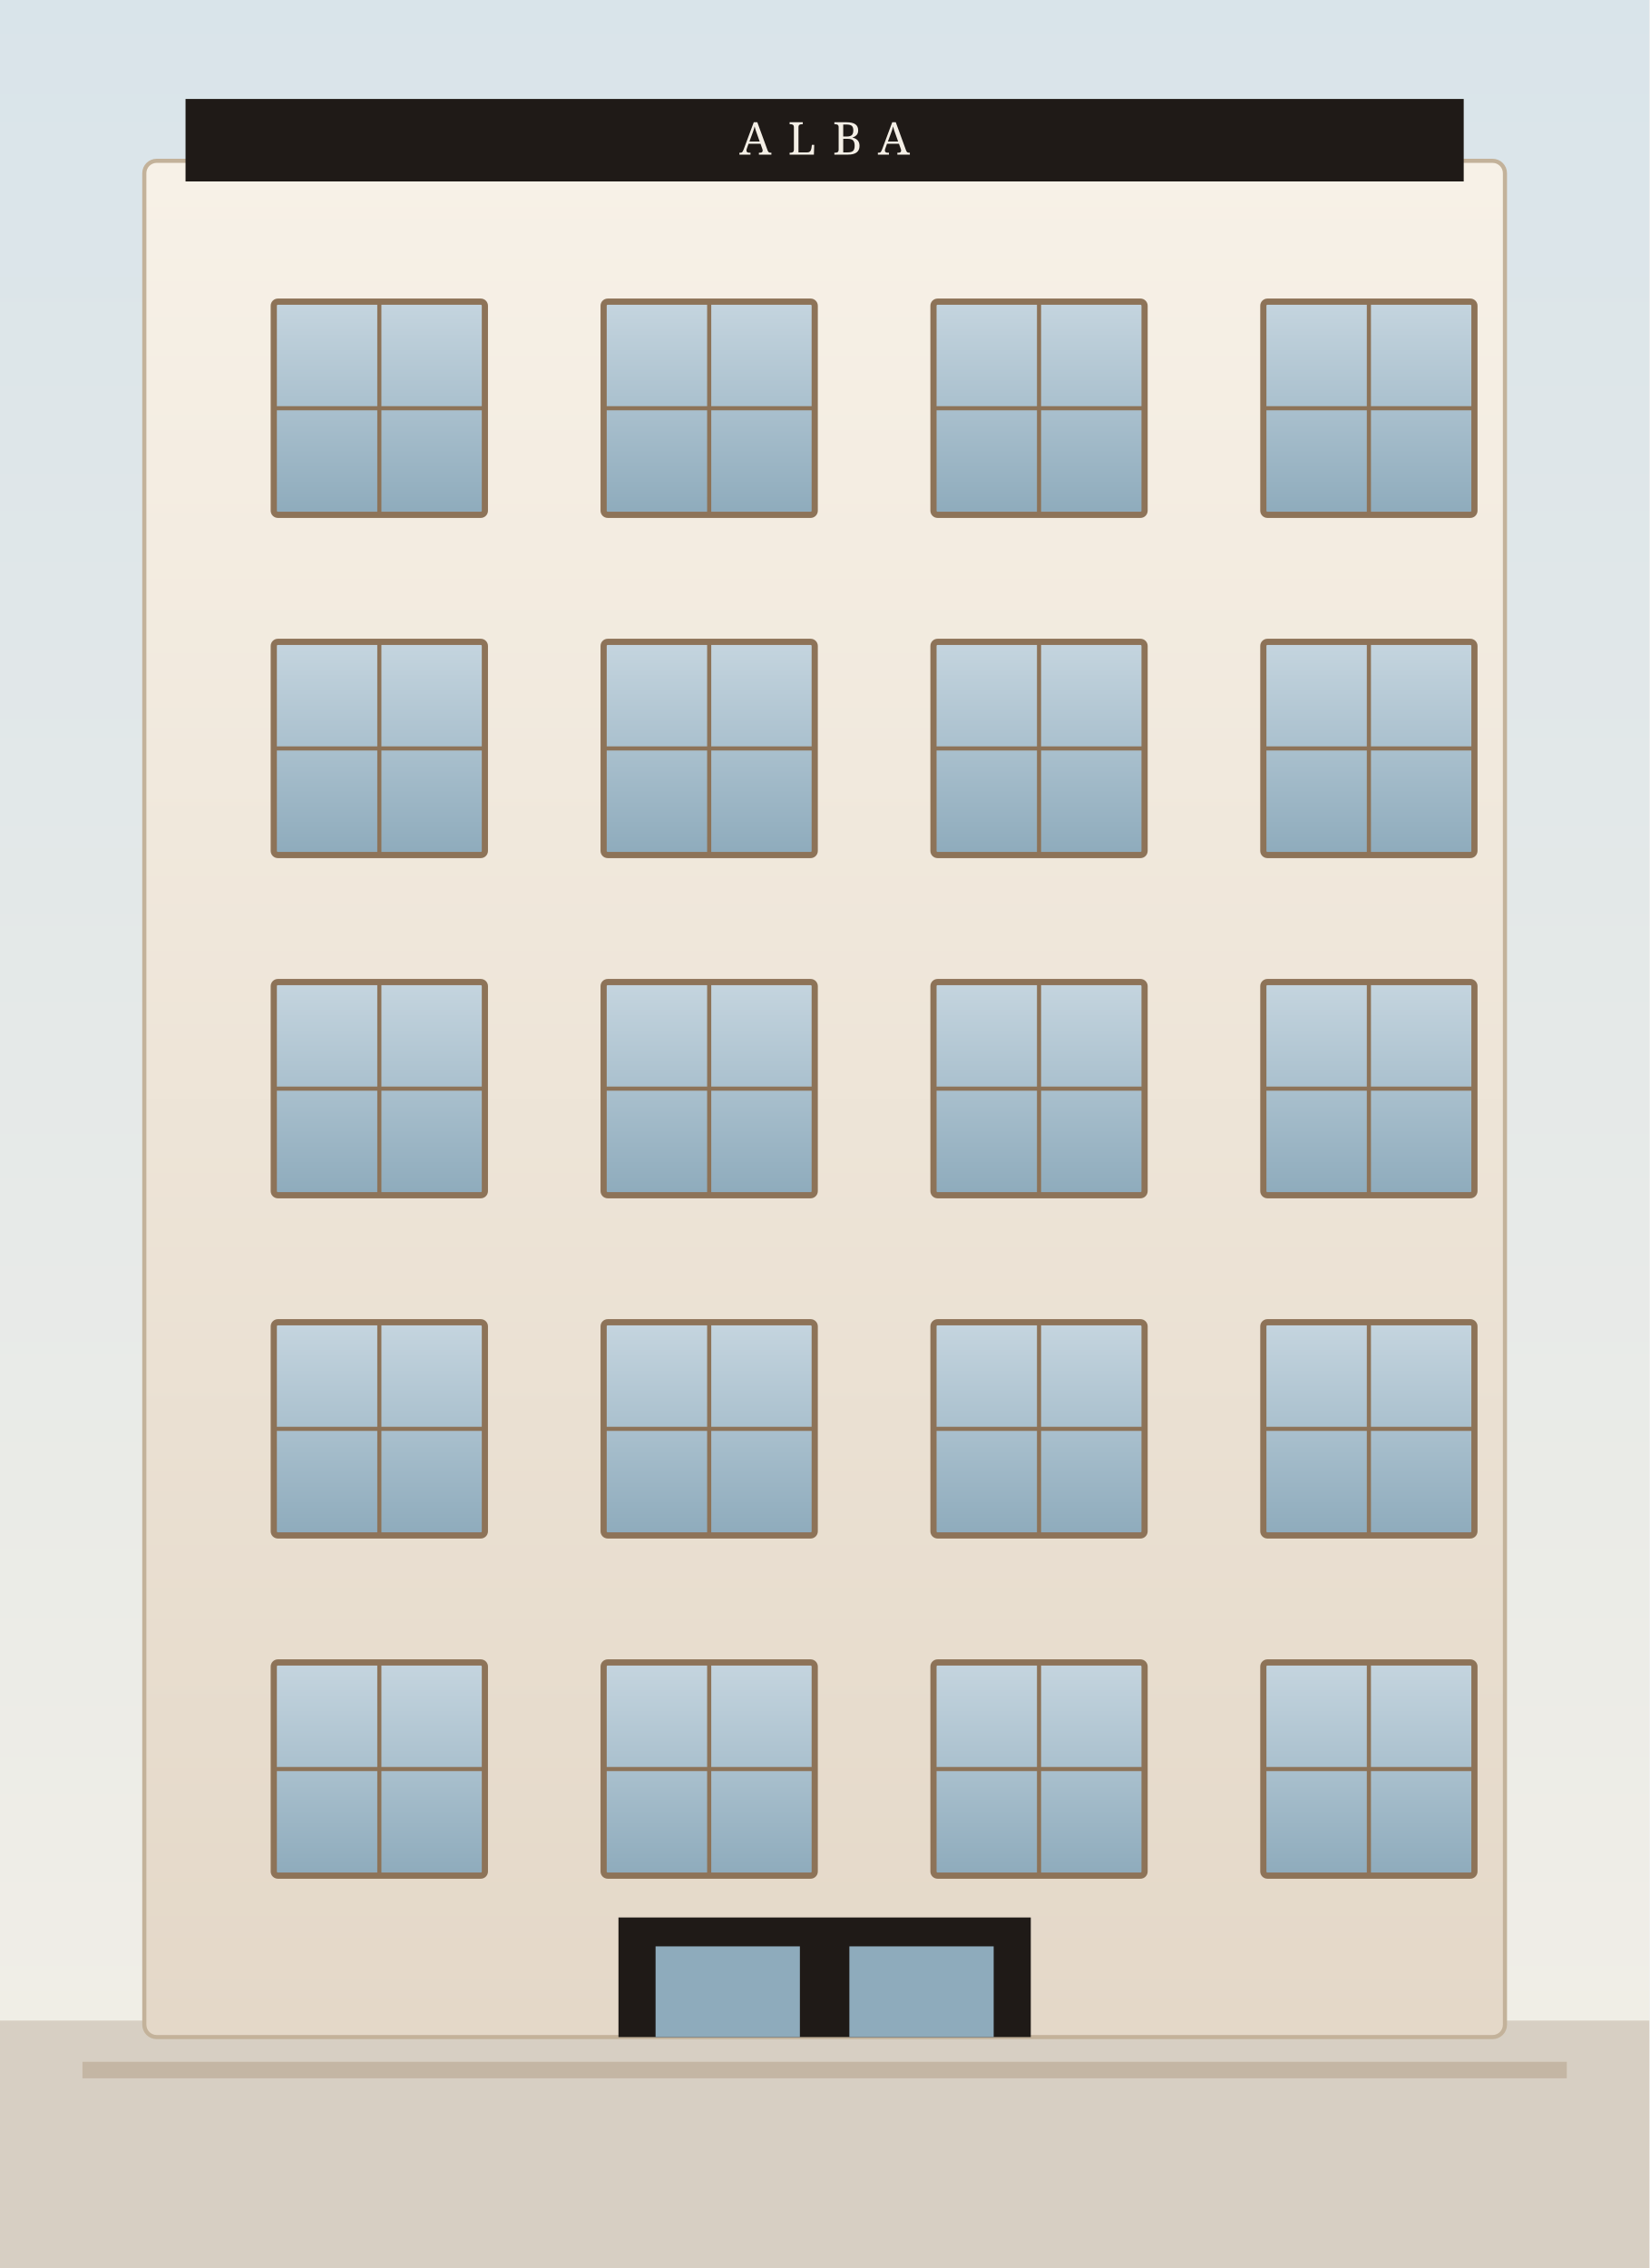
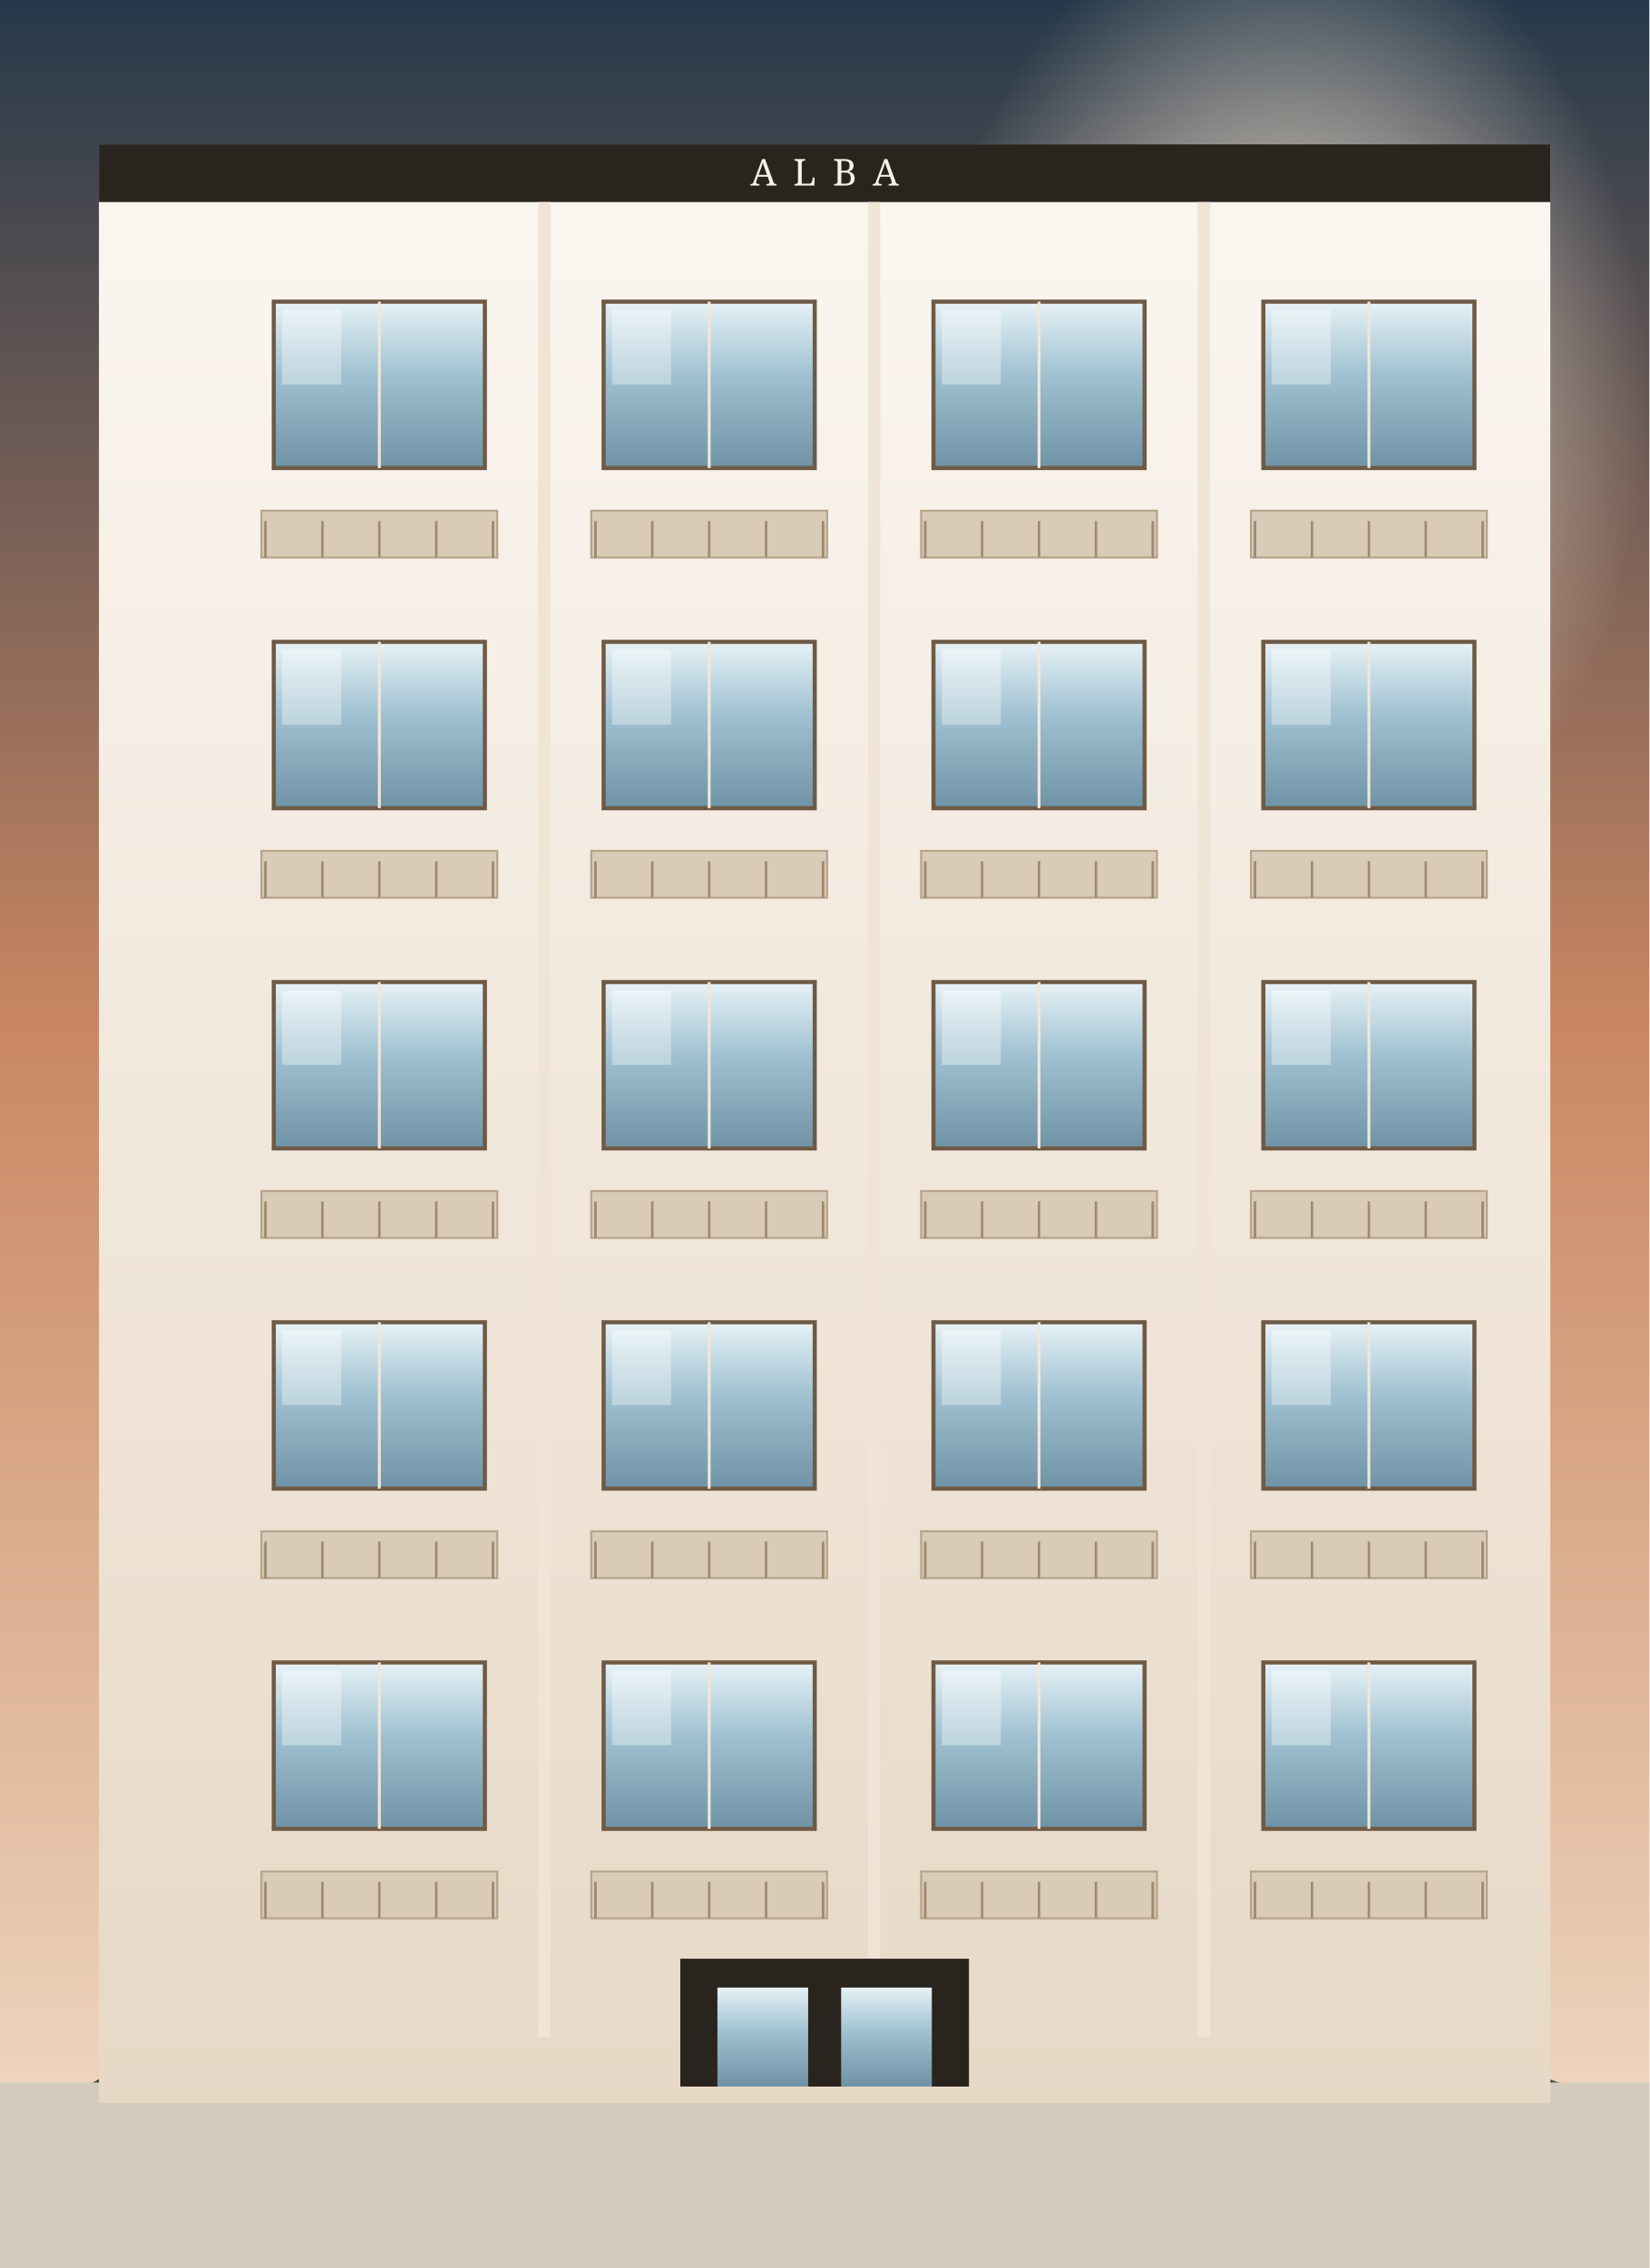
- <svg xmlns="http://www.w3.org/2000/svg" width="800" height="1100" viewBox="0 0 800 1100" role="img" aria-label="Fachada del emprendimiento ALBA">
+ <svg xmlns="http://www.w3.org/2000/svg" width="800" height="1100" viewBox="0 0 800 1100">
  <defs>
    <linearGradient id="sky" x1="0" y1="0" x2="0" y2="1">
-       <stop offset="0" stop-color="#d9e4ea" />
-       <stop offset="1" stop-color="#f3efe6" />
+       <stop offset="0" stop-color="#24384a" />
+       <stop offset="0.45" stop-color="#c98662" />
+       <stop offset="1" stop-color="#f4e2cc" />
    </linearGradient>
    <linearGradient id="stone" x1="0" y1="0" x2="0" y2="1">
-       <stop offset="0" stop-color="#f7f1e7" />
-       <stop offset="1" stop-color="#e4d8c8" />
+       <stop offset="0" stop-color="#fbf7f1" />
+       <stop offset="1" stop-color="#e7d8c6" />
    </linearGradient>
    <linearGradient id="glass" x1="0" y1="0" x2="0" y2="1">
-       <stop offset="0" stop-color="#c5d5df" />
-       <stop offset="1" stop-color="#8eabbc" />
+       <stop offset="0" stop-color="#e7f2f6" />
+       <stop offset="0.45" stop-color="#9ec0d0" />
+       <stop offset="1" stop-color="#6f93a6" />
    </linearGradient>
+     <radialGradient id="sun" cx="78%" cy="18%" r="22%">
+       <stop offset="0" stop-color="#fff1dc" stop-opacity="0.95" />
+       <stop offset="1" stop-color="#fff1dc" stop-opacity="0" />
+     </radialGradient>
  </defs>
  <rect width="800" height="1100" fill="url(#sky)" />
-   <rect x="0" y="980" width="800" height="120" fill="#d7cfc3" />
-   <rect x="40" y="1000" width="720" height="8" fill="#c4b6a4" />
-   <rect x="70" y="78" width="660" height="910" rx="6" fill="url(#stone)" stroke="#c3b29a" stroke-width="2" />
-   <rect x="90" y="48" width="620" height="40" fill="#1f1a17" />
-   <text x="400" y="75" text-anchor="middle" fill="#f4efe6" font-family="Georgia, serif" font-size="22" letter-spacing="8">ALBA</text>
-   <rect x="300" y="930" width="200" height="58" fill="#1f1a17" />
-   <rect x="318" y="944" width="70" height="44" fill="#8eabbc" />
-   <rect x="412" y="944" width="70" height="44" fill="#8eabbc" />
-   <rect x="132.8" y="146.3" width="102.4" height="103.4" rx="2" fill="url(#glass)" stroke="#8d7358" stroke-width="3" />
-   <line x1="184.0" y1="146.3" x2="184.0" y2="249.7" stroke="#8d7358" stroke-width="2" />
-   <line x1="132.8" y1="198.0" x2="235.2" y2="198.0" stroke="#8d7358" stroke-width="2" />
-   <rect x="292.8" y="146.3" width="102.4" height="103.4" rx="2" fill="url(#glass)" stroke="#8d7358" stroke-width="3" />
-   <line x1="344.0" y1="146.3" x2="344.0" y2="249.7" stroke="#8d7358" stroke-width="2" />
-   <line x1="292.8" y1="198.0" x2="395.2" y2="198.0" stroke="#8d7358" stroke-width="2" />
-   <rect x="452.8" y="146.3" width="102.4" height="103.4" rx="2" fill="url(#glass)" stroke="#8d7358" stroke-width="3" />
-   <line x1="504.0" y1="146.3" x2="504.0" y2="249.7" stroke="#8d7358" stroke-width="2" />
-   <line x1="452.8" y1="198.0" x2="555.2" y2="198.0" stroke="#8d7358" stroke-width="2" />
-   <rect x="612.8" y="146.3" width="102.4" height="103.4" rx="2" fill="url(#glass)" stroke="#8d7358" stroke-width="3" />
-   <line x1="664.0" y1="146.3" x2="664.0" y2="249.7" stroke="#8d7358" stroke-width="2" />
-   <line x1="612.8" y1="198.0" x2="715.2" y2="198.0" stroke="#8d7358" stroke-width="2" />
-   <rect x="132.8" y="311.3" width="102.4" height="103.4" rx="2" fill="url(#glass)" stroke="#8d7358" stroke-width="3" />
-   <line x1="184.0" y1="311.3" x2="184.0" y2="414.7" stroke="#8d7358" stroke-width="2" />
-   <line x1="132.8" y1="363.0" x2="235.2" y2="363.0" stroke="#8d7358" stroke-width="2" />
-   <rect x="292.8" y="311.3" width="102.4" height="103.4" rx="2" fill="url(#glass)" stroke="#8d7358" stroke-width="3" />
-   <line x1="344.0" y1="311.3" x2="344.0" y2="414.7" stroke="#8d7358" stroke-width="2" />
-   <line x1="292.8" y1="363.0" x2="395.2" y2="363.0" stroke="#8d7358" stroke-width="2" />
-   <rect x="452.8" y="311.3" width="102.4" height="103.4" rx="2" fill="url(#glass)" stroke="#8d7358" stroke-width="3" />
-   <line x1="504.0" y1="311.3" x2="504.0" y2="414.7" stroke="#8d7358" stroke-width="2" />
-   <line x1="452.8" y1="363.0" x2="555.2" y2="363.0" stroke="#8d7358" stroke-width="2" />
-   <rect x="612.8" y="311.3" width="102.4" height="103.4" rx="2" fill="url(#glass)" stroke="#8d7358" stroke-width="3" />
-   <line x1="664.0" y1="311.3" x2="664.0" y2="414.7" stroke="#8d7358" stroke-width="2" />
-   <line x1="612.8" y1="363.0" x2="715.2" y2="363.0" stroke="#8d7358" stroke-width="2" />
-   <rect x="132.8" y="476.3" width="102.4" height="103.4" rx="2" fill="url(#glass)" stroke="#8d7358" stroke-width="3" />
-   <line x1="184.0" y1="476.3" x2="184.0" y2="579.7" stroke="#8d7358" stroke-width="2" />
-   <line x1="132.8" y1="528.0" x2="235.2" y2="528.0" stroke="#8d7358" stroke-width="2" />
-   <rect x="292.8" y="476.3" width="102.4" height="103.4" rx="2" fill="url(#glass)" stroke="#8d7358" stroke-width="3" />
-   <line x1="344.0" y1="476.3" x2="344.0" y2="579.7" stroke="#8d7358" stroke-width="2" />
-   <line x1="292.8" y1="528.0" x2="395.2" y2="528.0" stroke="#8d7358" stroke-width="2" />
-   <rect x="452.8" y="476.3" width="102.4" height="103.4" rx="2" fill="url(#glass)" stroke="#8d7358" stroke-width="3" />
-   <line x1="504.0" y1="476.3" x2="504.0" y2="579.7" stroke="#8d7358" stroke-width="2" />
-   <line x1="452.8" y1="528.0" x2="555.2" y2="528.0" stroke="#8d7358" stroke-width="2" />
-   <rect x="612.8" y="476.3" width="102.4" height="103.4" rx="2" fill="url(#glass)" stroke="#8d7358" stroke-width="3" />
-   <line x1="664.0" y1="476.3" x2="664.0" y2="579.7" stroke="#8d7358" stroke-width="2" />
-   <line x1="612.8" y1="528.0" x2="715.2" y2="528.0" stroke="#8d7358" stroke-width="2" />
-   <rect x="132.8" y="641.3" width="102.4" height="103.4" rx="2" fill="url(#glass)" stroke="#8d7358" stroke-width="3" />
-   <line x1="184.0" y1="641.3" x2="184.0" y2="744.7" stroke="#8d7358" stroke-width="2" />
-   <line x1="132.8" y1="693.0" x2="235.2" y2="693.0" stroke="#8d7358" stroke-width="2" />
-   <rect x="292.8" y="641.3" width="102.4" height="103.4" rx="2" fill="url(#glass)" stroke="#8d7358" stroke-width="3" />
-   <line x1="344.0" y1="641.3" x2="344.0" y2="744.7" stroke="#8d7358" stroke-width="2" />
-   <line x1="292.8" y1="693.0" x2="395.2" y2="693.0" stroke="#8d7358" stroke-width="2" />
-   <rect x="452.8" y="641.3" width="102.4" height="103.4" rx="2" fill="url(#glass)" stroke="#8d7358" stroke-width="3" />
-   <line x1="504.0" y1="641.3" x2="504.0" y2="744.7" stroke="#8d7358" stroke-width="2" />
-   <line x1="452.8" y1="693.0" x2="555.2" y2="693.0" stroke="#8d7358" stroke-width="2" />
-   <rect x="612.8" y="641.3" width="102.4" height="103.4" rx="2" fill="url(#glass)" stroke="#8d7358" stroke-width="3" />
-   <line x1="664.0" y1="641.3" x2="664.0" y2="744.7" stroke="#8d7358" stroke-width="2" />
-   <line x1="612.8" y1="693.0" x2="715.2" y2="693.0" stroke="#8d7358" stroke-width="2" />
-   <rect x="132.8" y="806.3" width="102.4" height="103.4" rx="2" fill="url(#glass)" stroke="#8d7358" stroke-width="3" />
-   <line x1="184.0" y1="806.3" x2="184.0" y2="909.7" stroke="#8d7358" stroke-width="2" />
-   <line x1="132.8" y1="858.0" x2="235.2" y2="858.0" stroke="#8d7358" stroke-width="2" />
-   <rect x="292.8" y="806.3" width="102.4" height="103.4" rx="2" fill="url(#glass)" stroke="#8d7358" stroke-width="3" />
-   <line x1="344.0" y1="806.3" x2="344.0" y2="909.7" stroke="#8d7358" stroke-width="2" />
-   <line x1="292.8" y1="858.0" x2="395.2" y2="858.0" stroke="#8d7358" stroke-width="2" />
-   <rect x="452.8" y="806.3" width="102.4" height="103.4" rx="2" fill="url(#glass)" stroke="#8d7358" stroke-width="3" />
-   <line x1="504.0" y1="806.3" x2="504.0" y2="909.7" stroke="#8d7358" stroke-width="2" />
-   <line x1="452.8" y1="858.0" x2="555.2" y2="858.0" stroke="#8d7358" stroke-width="2" />
-   <rect x="612.8" y="806.3" width="102.4" height="103.4" rx="2" fill="url(#glass)" stroke="#8d7358" stroke-width="3" />
-   <line x1="664.0" y1="806.3" x2="664.0" y2="909.7" stroke="#8d7358" stroke-width="2" />
-   <line x1="612.8" y1="858.0" x2="715.2" y2="858.0" stroke="#8d7358" stroke-width="2" />
+   <rect width="800" height="1100" fill="url(#sun)" />
+   <ellipse cx="120" cy="1030" rx="90" ry="36" fill="#314237" />
+   <ellipse cx="690" cy="1040" rx="100" ry="40" fill="#3c5144" />
+   <rect y="1010" width="800" height="90" fill="#d5cbbd" />
+   <rect x="48" y="70" width="704" height="950" fill="url(#stone)" />
+   <rect x="48" y="70" width="704" height="28" fill="#2a241f" />
+   <text x="400" y="90" text-anchor="middle" fill="#f6f1e8" font-family="Georgia, serif" font-size="18" letter-spacing="8">ALBA</text>
+   <rect x="261" y="98" width="6" height="890" fill="#efe4d6" />
+   <rect x="421" y="98" width="6" height="890" fill="#efe4d6" />
+   <rect x="581" y="98" width="6" height="890" fill="#efe4d6" />
+   <g>
+     <rect x="126.8" y="247.7" width="114.4" height="22.7" fill="#d9cbb8" stroke="#b7a48c" />
+     <path d="M128.8 253.7 v16.7 M239.2 253.7 v16.7" stroke="#8d7358" fill="none" />
+     <line x1="128.8" y1="252.7" x2="128.8" y2="270.4" stroke="#a08b72" stroke-width="1.2" />
+     <line x1="156.4" y1="252.7" x2="156.4" y2="270.4" stroke="#a08b72" stroke-width="1.2" />
+     <line x1="184.0" y1="252.7" x2="184.0" y2="270.4" stroke="#a08b72" stroke-width="1.2" />
+     <line x1="211.6" y1="252.7" x2="211.6" y2="270.4" stroke="#a08b72" stroke-width="1.2" />
+     <line x1="239.2" y1="252.7" x2="239.2" y2="270.4" stroke="#a08b72" stroke-width="1.2" />
+     <rect x="132.8" y="146.3" width="102.4" height="80.7" fill="url(#glass)" stroke="#6e5a45" stroke-width="2" />
+     <line x1="184.0" y1="146.3" x2="184.0" y2="227.0" stroke="#efe6da" stroke-width="1.4" />
+     <rect x="136.8" y="150.3" width="28.7" height="36.2" fill="#fff" opacity="0.35" />
+   </g>
+   <g>
+     <rect x="286.8" y="247.7" width="114.4" height="22.7" fill="#d9cbb8" stroke="#b7a48c" />
+     <path d="M288.8 253.7 v16.7 M399.2 253.7 v16.7" stroke="#8d7358" fill="none" />
+     <line x1="288.8" y1="252.7" x2="288.8" y2="270.4" stroke="#a08b72" stroke-width="1.2" />
+     <line x1="316.4" y1="252.7" x2="316.4" y2="270.4" stroke="#a08b72" stroke-width="1.2" />
+     <line x1="344.0" y1="252.7" x2="344.0" y2="270.4" stroke="#a08b72" stroke-width="1.2" />
+     <line x1="371.6" y1="252.7" x2="371.6" y2="270.4" stroke="#a08b72" stroke-width="1.2" />
+     <line x1="399.2" y1="252.7" x2="399.2" y2="270.4" stroke="#a08b72" stroke-width="1.2" />
+     <rect x="292.8" y="146.3" width="102.4" height="80.7" fill="url(#glass)" stroke="#6e5a45" stroke-width="2" />
+     <line x1="344.0" y1="146.3" x2="344.0" y2="227.0" stroke="#efe6da" stroke-width="1.4" />
+     <rect x="296.8" y="150.3" width="28.7" height="36.2" fill="#fff" opacity="0.35" />
+   </g>
+   <g>
+     <rect x="446.8" y="247.7" width="114.4" height="22.7" fill="#d9cbb8" stroke="#b7a48c" />
+     <path d="M448.8 253.7 v16.7 M559.2 253.7 v16.7" stroke="#8d7358" fill="none" />
+     <line x1="448.8" y1="252.7" x2="448.8" y2="270.4" stroke="#a08b72" stroke-width="1.2" />
+     <line x1="476.4" y1="252.7" x2="476.4" y2="270.4" stroke="#a08b72" stroke-width="1.2" />
+     <line x1="504.0" y1="252.7" x2="504.0" y2="270.4" stroke="#a08b72" stroke-width="1.2" />
+     <line x1="531.6" y1="252.7" x2="531.6" y2="270.4" stroke="#a08b72" stroke-width="1.2" />
+     <line x1="559.2" y1="252.7" x2="559.2" y2="270.4" stroke="#a08b72" stroke-width="1.2" />
+     <rect x="452.8" y="146.3" width="102.4" height="80.7" fill="url(#glass)" stroke="#6e5a45" stroke-width="2" />
+     <line x1="504.0" y1="146.3" x2="504.0" y2="227.0" stroke="#efe6da" stroke-width="1.4" />
+     <rect x="456.8" y="150.3" width="28.7" height="36.2" fill="#fff" opacity="0.35" />
+   </g>
+   <g>
+     <rect x="606.8" y="247.7" width="114.4" height="22.7" fill="#d9cbb8" stroke="#b7a48c" />
+     <path d="M608.8 253.7 v16.7 M719.2 253.7 v16.7" stroke="#8d7358" fill="none" />
+     <line x1="608.8" y1="252.7" x2="608.8" y2="270.4" stroke="#a08b72" stroke-width="1.2" />
+     <line x1="636.4" y1="252.7" x2="636.4" y2="270.4" stroke="#a08b72" stroke-width="1.2" />
+     <line x1="664.0" y1="252.7" x2="664.0" y2="270.4" stroke="#a08b72" stroke-width="1.2" />
+     <line x1="691.6" y1="252.7" x2="691.6" y2="270.4" stroke="#a08b72" stroke-width="1.2" />
+     <line x1="719.2" y1="252.7" x2="719.2" y2="270.4" stroke="#a08b72" stroke-width="1.2" />
+     <rect x="612.8" y="146.3" width="102.4" height="80.7" fill="url(#glass)" stroke="#6e5a45" stroke-width="2" />
+     <line x1="664.0" y1="146.3" x2="664.0" y2="227.0" stroke="#efe6da" stroke-width="1.4" />
+     <rect x="616.8" y="150.3" width="28.7" height="36.2" fill="#fff" opacity="0.35" />
+   </g>
+   <g>
+     <rect x="126.8" y="412.7" width="114.4" height="22.7" fill="#d9cbb8" stroke="#b7a48c" />
+     <path d="M128.8 418.7 v16.7 M239.2 418.7 v16.7" stroke="#8d7358" fill="none" />
+     <line x1="128.8" y1="417.7" x2="128.8" y2="435.4" stroke="#a08b72" stroke-width="1.2" />
+     <line x1="156.4" y1="417.7" x2="156.4" y2="435.4" stroke="#a08b72" stroke-width="1.2" />
+     <line x1="184.0" y1="417.7" x2="184.0" y2="435.4" stroke="#a08b72" stroke-width="1.2" />
+     <line x1="211.6" y1="417.7" x2="211.6" y2="435.4" stroke="#a08b72" stroke-width="1.2" />
+     <line x1="239.2" y1="417.7" x2="239.2" y2="435.4" stroke="#a08b72" stroke-width="1.2" />
+     <rect x="132.8" y="311.3" width="102.4" height="80.7" fill="url(#glass)" stroke="#6e5a45" stroke-width="2" />
+     <line x1="184.0" y1="311.3" x2="184.0" y2="392.0" stroke="#efe6da" stroke-width="1.4" />
+     <rect x="136.8" y="315.3" width="28.7" height="36.2" fill="#fff" opacity="0.35" />
+   </g>
+   <g>
+     <rect x="286.8" y="412.7" width="114.4" height="22.7" fill="#d9cbb8" stroke="#b7a48c" />
+     <path d="M288.8 418.7 v16.7 M399.2 418.7 v16.7" stroke="#8d7358" fill="none" />
+     <line x1="288.8" y1="417.7" x2="288.8" y2="435.4" stroke="#a08b72" stroke-width="1.2" />
+     <line x1="316.4" y1="417.7" x2="316.4" y2="435.4" stroke="#a08b72" stroke-width="1.2" />
+     <line x1="344.0" y1="417.7" x2="344.0" y2="435.4" stroke="#a08b72" stroke-width="1.2" />
+     <line x1="371.6" y1="417.7" x2="371.6" y2="435.4" stroke="#a08b72" stroke-width="1.2" />
+     <line x1="399.2" y1="417.7" x2="399.2" y2="435.4" stroke="#a08b72" stroke-width="1.2" />
+     <rect x="292.8" y="311.3" width="102.4" height="80.7" fill="url(#glass)" stroke="#6e5a45" stroke-width="2" />
+     <line x1="344.0" y1="311.3" x2="344.0" y2="392.0" stroke="#efe6da" stroke-width="1.4" />
+     <rect x="296.8" y="315.3" width="28.7" height="36.2" fill="#fff" opacity="0.35" />
+   </g>
+   <g>
+     <rect x="446.8" y="412.7" width="114.4" height="22.7" fill="#d9cbb8" stroke="#b7a48c" />
+     <path d="M448.8 418.7 v16.7 M559.2 418.7 v16.7" stroke="#8d7358" fill="none" />
+     <line x1="448.8" y1="417.7" x2="448.8" y2="435.4" stroke="#a08b72" stroke-width="1.2" />
+     <line x1="476.4" y1="417.7" x2="476.4" y2="435.4" stroke="#a08b72" stroke-width="1.2" />
+     <line x1="504.0" y1="417.7" x2="504.0" y2="435.4" stroke="#a08b72" stroke-width="1.2" />
+     <line x1="531.6" y1="417.7" x2="531.6" y2="435.4" stroke="#a08b72" stroke-width="1.2" />
+     <line x1="559.2" y1="417.7" x2="559.2" y2="435.4" stroke="#a08b72" stroke-width="1.2" />
+     <rect x="452.8" y="311.3" width="102.4" height="80.7" fill="url(#glass)" stroke="#6e5a45" stroke-width="2" />
+     <line x1="504.0" y1="311.3" x2="504.0" y2="392.0" stroke="#efe6da" stroke-width="1.4" />
+     <rect x="456.8" y="315.3" width="28.7" height="36.2" fill="#fff" opacity="0.35" />
+   </g>
+   <g>
+     <rect x="606.8" y="412.7" width="114.4" height="22.7" fill="#d9cbb8" stroke="#b7a48c" />
+     <path d="M608.8 418.7 v16.7 M719.2 418.7 v16.7" stroke="#8d7358" fill="none" />
+     <line x1="608.8" y1="417.7" x2="608.8" y2="435.4" stroke="#a08b72" stroke-width="1.2" />
+     <line x1="636.4" y1="417.7" x2="636.4" y2="435.4" stroke="#a08b72" stroke-width="1.2" />
+     <line x1="664.0" y1="417.7" x2="664.0" y2="435.4" stroke="#a08b72" stroke-width="1.2" />
+     <line x1="691.6" y1="417.7" x2="691.6" y2="435.4" stroke="#a08b72" stroke-width="1.2" />
+     <line x1="719.2" y1="417.7" x2="719.2" y2="435.4" stroke="#a08b72" stroke-width="1.2" />
+     <rect x="612.8" y="311.3" width="102.4" height="80.7" fill="url(#glass)" stroke="#6e5a45" stroke-width="2" />
+     <line x1="664.0" y1="311.3" x2="664.0" y2="392.0" stroke="#efe6da" stroke-width="1.4" />
+     <rect x="616.8" y="315.3" width="28.7" height="36.2" fill="#fff" opacity="0.35" />
+   </g>
+   <g>
+     <rect x="126.8" y="577.7" width="114.4" height="22.7" fill="#d9cbb8" stroke="#b7a48c" />
+     <path d="M128.8 583.7 v16.7 M239.2 583.7 v16.7" stroke="#8d7358" fill="none" />
+     <line x1="128.8" y1="582.7" x2="128.8" y2="600.4" stroke="#a08b72" stroke-width="1.2" />
+     <line x1="156.4" y1="582.7" x2="156.4" y2="600.4" stroke="#a08b72" stroke-width="1.2" />
+     <line x1="184.0" y1="582.7" x2="184.0" y2="600.4" stroke="#a08b72" stroke-width="1.2" />
+     <line x1="211.6" y1="582.7" x2="211.6" y2="600.4" stroke="#a08b72" stroke-width="1.2" />
+     <line x1="239.2" y1="582.7" x2="239.2" y2="600.4" stroke="#a08b72" stroke-width="1.2" />
+     <rect x="132.8" y="476.3" width="102.4" height="80.7" fill="url(#glass)" stroke="#6e5a45" stroke-width="2" />
+     <line x1="184.0" y1="476.3" x2="184.0" y2="557.0" stroke="#efe6da" stroke-width="1.4" />
+     <rect x="136.8" y="480.3" width="28.7" height="36.2" fill="#fff" opacity="0.35" />
+   </g>
+   <g>
+     <rect x="286.8" y="577.7" width="114.4" height="22.7" fill="#d9cbb8" stroke="#b7a48c" />
+     <path d="M288.8 583.7 v16.7 M399.2 583.7 v16.7" stroke="#8d7358" fill="none" />
+     <line x1="288.8" y1="582.7" x2="288.8" y2="600.4" stroke="#a08b72" stroke-width="1.2" />
+     <line x1="316.4" y1="582.7" x2="316.4" y2="600.4" stroke="#a08b72" stroke-width="1.2" />
+     <line x1="344.0" y1="582.7" x2="344.0" y2="600.4" stroke="#a08b72" stroke-width="1.2" />
+     <line x1="371.6" y1="582.7" x2="371.6" y2="600.4" stroke="#a08b72" stroke-width="1.2" />
+     <line x1="399.2" y1="582.7" x2="399.2" y2="600.4" stroke="#a08b72" stroke-width="1.2" />
+     <rect x="292.8" y="476.3" width="102.4" height="80.7" fill="url(#glass)" stroke="#6e5a45" stroke-width="2" />
+     <line x1="344.0" y1="476.3" x2="344.0" y2="557.0" stroke="#efe6da" stroke-width="1.4" />
+     <rect x="296.8" y="480.3" width="28.7" height="36.2" fill="#fff" opacity="0.35" />
+   </g>
+   <g>
+     <rect x="446.8" y="577.7" width="114.4" height="22.7" fill="#d9cbb8" stroke="#b7a48c" />
+     <path d="M448.8 583.7 v16.7 M559.2 583.7 v16.7" stroke="#8d7358" fill="none" />
+     <line x1="448.8" y1="582.7" x2="448.8" y2="600.4" stroke="#a08b72" stroke-width="1.2" />
+     <line x1="476.4" y1="582.7" x2="476.4" y2="600.4" stroke="#a08b72" stroke-width="1.2" />
+     <line x1="504.0" y1="582.7" x2="504.0" y2="600.4" stroke="#a08b72" stroke-width="1.2" />
+     <line x1="531.6" y1="582.7" x2="531.6" y2="600.4" stroke="#a08b72" stroke-width="1.2" />
+     <line x1="559.2" y1="582.7" x2="559.2" y2="600.4" stroke="#a08b72" stroke-width="1.2" />
+     <rect x="452.8" y="476.3" width="102.4" height="80.7" fill="url(#glass)" stroke="#6e5a45" stroke-width="2" />
+     <line x1="504.0" y1="476.3" x2="504.0" y2="557.0" stroke="#efe6da" stroke-width="1.4" />
+     <rect x="456.8" y="480.3" width="28.7" height="36.2" fill="#fff" opacity="0.35" />
+   </g>
+   <g>
+     <rect x="606.8" y="577.7" width="114.4" height="22.7" fill="#d9cbb8" stroke="#b7a48c" />
+     <path d="M608.8 583.7 v16.7 M719.2 583.7 v16.7" stroke="#8d7358" fill="none" />
+     <line x1="608.8" y1="582.7" x2="608.8" y2="600.4" stroke="#a08b72" stroke-width="1.2" />
+     <line x1="636.4" y1="582.7" x2="636.4" y2="600.4" stroke="#a08b72" stroke-width="1.2" />
+     <line x1="664.0" y1="582.7" x2="664.0" y2="600.4" stroke="#a08b72" stroke-width="1.2" />
+     <line x1="691.6" y1="582.7" x2="691.6" y2="600.4" stroke="#a08b72" stroke-width="1.2" />
+     <line x1="719.2" y1="582.7" x2="719.2" y2="600.4" stroke="#a08b72" stroke-width="1.2" />
+     <rect x="612.8" y="476.3" width="102.4" height="80.7" fill="url(#glass)" stroke="#6e5a45" stroke-width="2" />
+     <line x1="664.0" y1="476.3" x2="664.0" y2="557.0" stroke="#efe6da" stroke-width="1.4" />
+     <rect x="616.8" y="480.3" width="28.7" height="36.2" fill="#fff" opacity="0.35" />
+   </g>
+   <g>
+     <rect x="126.8" y="742.7" width="114.4" height="22.7" fill="#d9cbb8" stroke="#b7a48c" />
+     <path d="M128.8 748.7 v16.7 M239.2 748.7 v16.7" stroke="#8d7358" fill="none" />
+     <line x1="128.8" y1="747.7" x2="128.8" y2="765.4" stroke="#a08b72" stroke-width="1.2" />
+     <line x1="156.4" y1="747.7" x2="156.4" y2="765.4" stroke="#a08b72" stroke-width="1.2" />
+     <line x1="184.0" y1="747.7" x2="184.0" y2="765.4" stroke="#a08b72" stroke-width="1.2" />
+     <line x1="211.6" y1="747.7" x2="211.6" y2="765.4" stroke="#a08b72" stroke-width="1.2" />
+     <line x1="239.2" y1="747.7" x2="239.2" y2="765.4" stroke="#a08b72" stroke-width="1.2" />
+     <rect x="132.8" y="641.3" width="102.4" height="80.7" fill="url(#glass)" stroke="#6e5a45" stroke-width="2" />
+     <line x1="184.0" y1="641.3" x2="184.0" y2="722.0" stroke="#efe6da" stroke-width="1.4" />
+     <rect x="136.8" y="645.3" width="28.7" height="36.2" fill="#fff" opacity="0.35" />
+   </g>
+   <g>
+     <rect x="286.8" y="742.7" width="114.4" height="22.7" fill="#d9cbb8" stroke="#b7a48c" />
+     <path d="M288.8 748.7 v16.7 M399.2 748.7 v16.7" stroke="#8d7358" fill="none" />
+     <line x1="288.8" y1="747.7" x2="288.8" y2="765.4" stroke="#a08b72" stroke-width="1.2" />
+     <line x1="316.4" y1="747.7" x2="316.4" y2="765.4" stroke="#a08b72" stroke-width="1.2" />
+     <line x1="344.0" y1="747.7" x2="344.0" y2="765.4" stroke="#a08b72" stroke-width="1.2" />
+     <line x1="371.6" y1="747.7" x2="371.6" y2="765.4" stroke="#a08b72" stroke-width="1.2" />
+     <line x1="399.2" y1="747.7" x2="399.2" y2="765.4" stroke="#a08b72" stroke-width="1.2" />
+     <rect x="292.8" y="641.3" width="102.4" height="80.7" fill="url(#glass)" stroke="#6e5a45" stroke-width="2" />
+     <line x1="344.0" y1="641.3" x2="344.0" y2="722.0" stroke="#efe6da" stroke-width="1.4" />
+     <rect x="296.8" y="645.3" width="28.7" height="36.2" fill="#fff" opacity="0.35" />
+   </g>
+   <g>
+     <rect x="446.8" y="742.7" width="114.4" height="22.7" fill="#d9cbb8" stroke="#b7a48c" />
+     <path d="M448.8 748.7 v16.7 M559.2 748.7 v16.7" stroke="#8d7358" fill="none" />
+     <line x1="448.8" y1="747.7" x2="448.8" y2="765.4" stroke="#a08b72" stroke-width="1.2" />
+     <line x1="476.4" y1="747.7" x2="476.4" y2="765.4" stroke="#a08b72" stroke-width="1.2" />
+     <line x1="504.0" y1="747.7" x2="504.0" y2="765.4" stroke="#a08b72" stroke-width="1.2" />
+     <line x1="531.6" y1="747.7" x2="531.6" y2="765.4" stroke="#a08b72" stroke-width="1.2" />
+     <line x1="559.2" y1="747.7" x2="559.2" y2="765.4" stroke="#a08b72" stroke-width="1.2" />
+     <rect x="452.8" y="641.3" width="102.4" height="80.7" fill="url(#glass)" stroke="#6e5a45" stroke-width="2" />
+     <line x1="504.0" y1="641.3" x2="504.0" y2="722.0" stroke="#efe6da" stroke-width="1.4" />
+     <rect x="456.8" y="645.3" width="28.7" height="36.2" fill="#fff" opacity="0.35" />
+   </g>
+   <g>
+     <rect x="606.8" y="742.7" width="114.4" height="22.7" fill="#d9cbb8" stroke="#b7a48c" />
+     <path d="M608.8 748.7 v16.7 M719.2 748.7 v16.7" stroke="#8d7358" fill="none" />
+     <line x1="608.8" y1="747.7" x2="608.8" y2="765.4" stroke="#a08b72" stroke-width="1.2" />
+     <line x1="636.4" y1="747.7" x2="636.4" y2="765.4" stroke="#a08b72" stroke-width="1.2" />
+     <line x1="664.0" y1="747.7" x2="664.0" y2="765.4" stroke="#a08b72" stroke-width="1.2" />
+     <line x1="691.6" y1="747.7" x2="691.6" y2="765.4" stroke="#a08b72" stroke-width="1.2" />
+     <line x1="719.2" y1="747.7" x2="719.2" y2="765.4" stroke="#a08b72" stroke-width="1.2" />
+     <rect x="612.8" y="641.3" width="102.4" height="80.7" fill="url(#glass)" stroke="#6e5a45" stroke-width="2" />
+     <line x1="664.0" y1="641.3" x2="664.0" y2="722.0" stroke="#efe6da" stroke-width="1.4" />
+     <rect x="616.8" y="645.3" width="28.7" height="36.2" fill="#fff" opacity="0.35" />
+   </g>
+   <g>
+     <rect x="126.8" y="907.7" width="114.4" height="22.7" fill="#d9cbb8" stroke="#b7a48c" />
+     <path d="M128.8 913.7 v16.7 M239.2 913.7 v16.7" stroke="#8d7358" fill="none" />
+     <line x1="128.8" y1="912.7" x2="128.8" y2="930.4" stroke="#a08b72" stroke-width="1.2" />
+     <line x1="156.4" y1="912.7" x2="156.4" y2="930.4" stroke="#a08b72" stroke-width="1.2" />
+     <line x1="184.0" y1="912.7" x2="184.0" y2="930.4" stroke="#a08b72" stroke-width="1.2" />
+     <line x1="211.6" y1="912.7" x2="211.6" y2="930.4" stroke="#a08b72" stroke-width="1.2" />
+     <line x1="239.2" y1="912.7" x2="239.2" y2="930.4" stroke="#a08b72" stroke-width="1.2" />
+     <rect x="132.8" y="806.3" width="102.4" height="80.7" fill="url(#glass)" stroke="#6e5a45" stroke-width="2" />
+     <line x1="184.0" y1="806.3" x2="184.0" y2="887.0" stroke="#efe6da" stroke-width="1.4" />
+     <rect x="136.8" y="810.3" width="28.7" height="36.2" fill="#fff" opacity="0.35" />
+   </g>
+   <g>
+     <rect x="286.8" y="907.7" width="114.4" height="22.7" fill="#d9cbb8" stroke="#b7a48c" />
+     <path d="M288.8 913.7 v16.7 M399.2 913.7 v16.7" stroke="#8d7358" fill="none" />
+     <line x1="288.8" y1="912.7" x2="288.8" y2="930.4" stroke="#a08b72" stroke-width="1.2" />
+     <line x1="316.4" y1="912.7" x2="316.4" y2="930.4" stroke="#a08b72" stroke-width="1.2" />
+     <line x1="344.0" y1="912.7" x2="344.0" y2="930.4" stroke="#a08b72" stroke-width="1.2" />
+     <line x1="371.6" y1="912.7" x2="371.6" y2="930.4" stroke="#a08b72" stroke-width="1.2" />
+     <line x1="399.2" y1="912.7" x2="399.2" y2="930.4" stroke="#a08b72" stroke-width="1.2" />
+     <rect x="292.8" y="806.3" width="102.4" height="80.7" fill="url(#glass)" stroke="#6e5a45" stroke-width="2" />
+     <line x1="344.0" y1="806.3" x2="344.0" y2="887.0" stroke="#efe6da" stroke-width="1.4" />
+     <rect x="296.8" y="810.3" width="28.7" height="36.2" fill="#fff" opacity="0.35" />
+   </g>
+   <g>
+     <rect x="446.8" y="907.7" width="114.4" height="22.7" fill="#d9cbb8" stroke="#b7a48c" />
+     <path d="M448.8 913.7 v16.7 M559.2 913.7 v16.7" stroke="#8d7358" fill="none" />
+     <line x1="448.8" y1="912.7" x2="448.8" y2="930.4" stroke="#a08b72" stroke-width="1.2" />
+     <line x1="476.4" y1="912.7" x2="476.4" y2="930.4" stroke="#a08b72" stroke-width="1.2" />
+     <line x1="504.0" y1="912.7" x2="504.0" y2="930.4" stroke="#a08b72" stroke-width="1.2" />
+     <line x1="531.6" y1="912.7" x2="531.6" y2="930.4" stroke="#a08b72" stroke-width="1.2" />
+     <line x1="559.2" y1="912.7" x2="559.2" y2="930.4" stroke="#a08b72" stroke-width="1.2" />
+     <rect x="452.8" y="806.3" width="102.4" height="80.7" fill="url(#glass)" stroke="#6e5a45" stroke-width="2" />
+     <line x1="504.0" y1="806.3" x2="504.0" y2="887.0" stroke="#efe6da" stroke-width="1.4" />
+     <rect x="456.8" y="810.3" width="28.7" height="36.2" fill="#fff" opacity="0.35" />
+   </g>
+   <g>
+     <rect x="606.8" y="907.7" width="114.4" height="22.7" fill="#d9cbb8" stroke="#b7a48c" />
+     <path d="M608.8 913.7 v16.7 M719.2 913.7 v16.7" stroke="#8d7358" fill="none" />
+     <line x1="608.8" y1="912.7" x2="608.8" y2="930.4" stroke="#a08b72" stroke-width="1.2" />
+     <line x1="636.4" y1="912.7" x2="636.4" y2="930.4" stroke="#a08b72" stroke-width="1.2" />
+     <line x1="664.0" y1="912.7" x2="664.0" y2="930.4" stroke="#a08b72" stroke-width="1.2" />
+     <line x1="691.6" y1="912.7" x2="691.6" y2="930.4" stroke="#a08b72" stroke-width="1.2" />
+     <line x1="719.2" y1="912.7" x2="719.2" y2="930.4" stroke="#a08b72" stroke-width="1.2" />
+     <rect x="612.8" y="806.3" width="102.4" height="80.7" fill="url(#glass)" stroke="#6e5a45" stroke-width="2" />
+     <line x1="664.0" y1="806.3" x2="664.0" y2="887.0" stroke="#efe6da" stroke-width="1.4" />
+     <rect x="616.8" y="810.3" width="28.7" height="36.2" fill="#fff" opacity="0.35" />
+   </g>
+   <rect x="330" y="950" width="140" height="62" fill="#2a241f" />
+   <rect x="348" y="964" width="44" height="48" fill="url(#glass)" />
+   <rect x="408" y="964" width="44" height="48" fill="url(#glass)" />
</svg>
